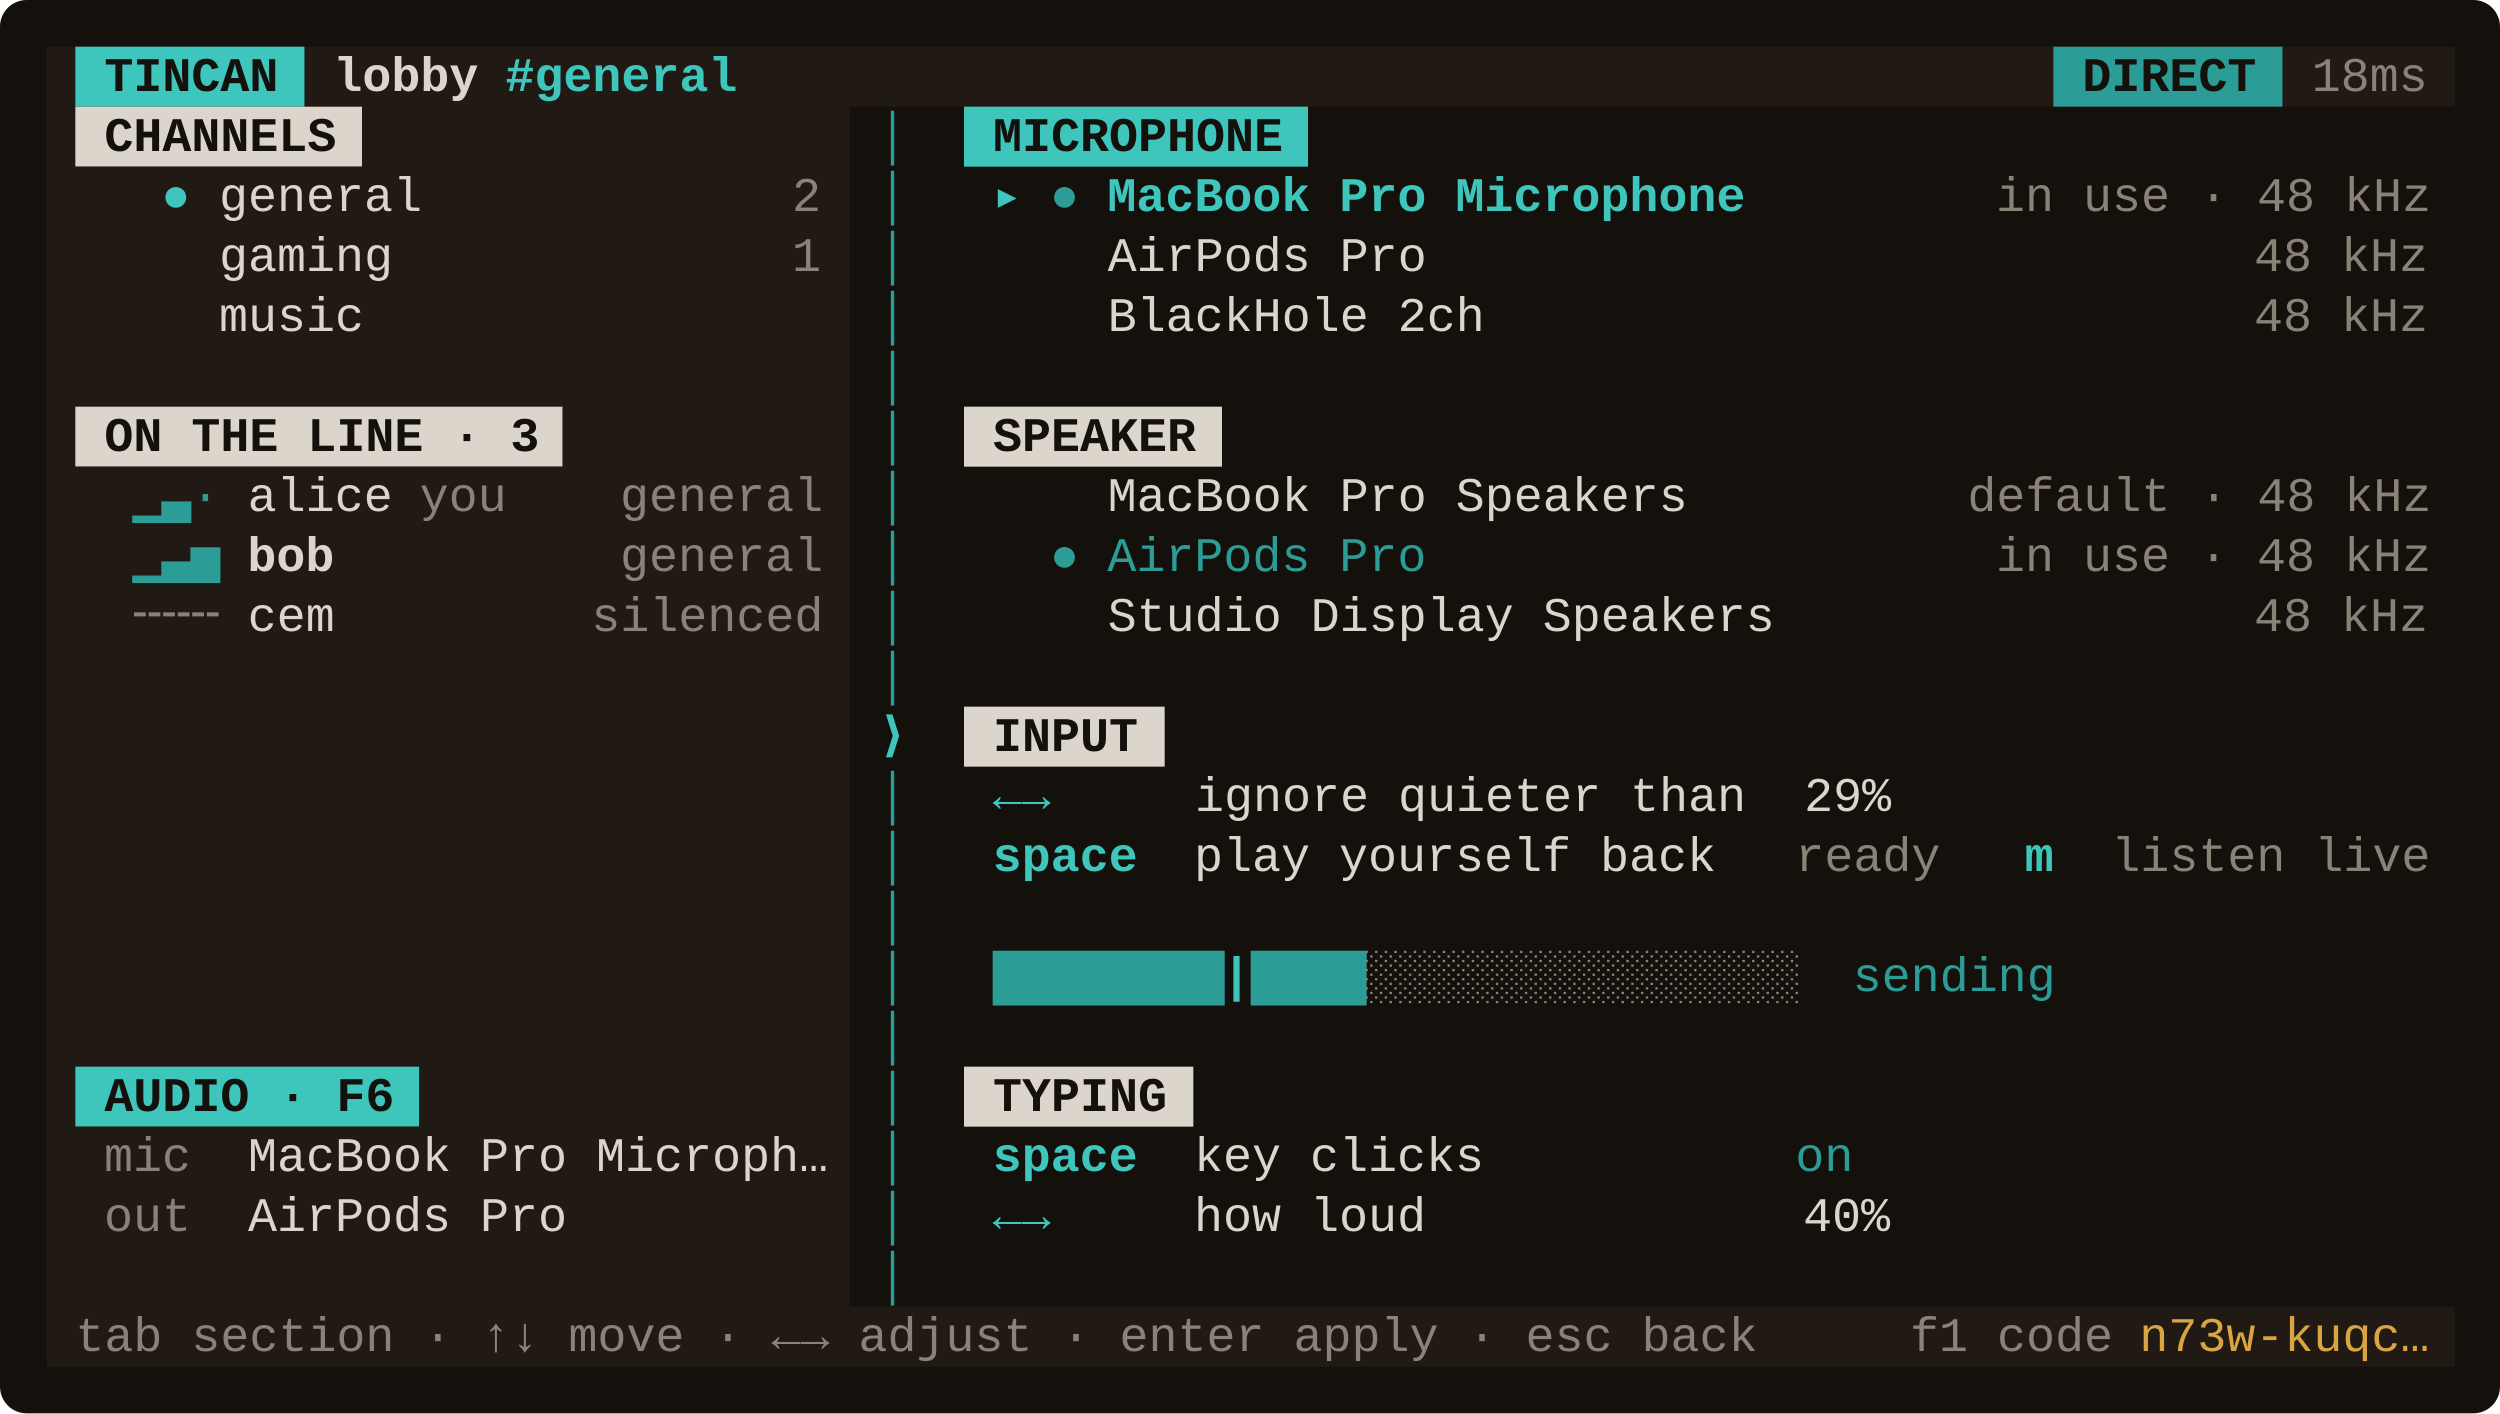
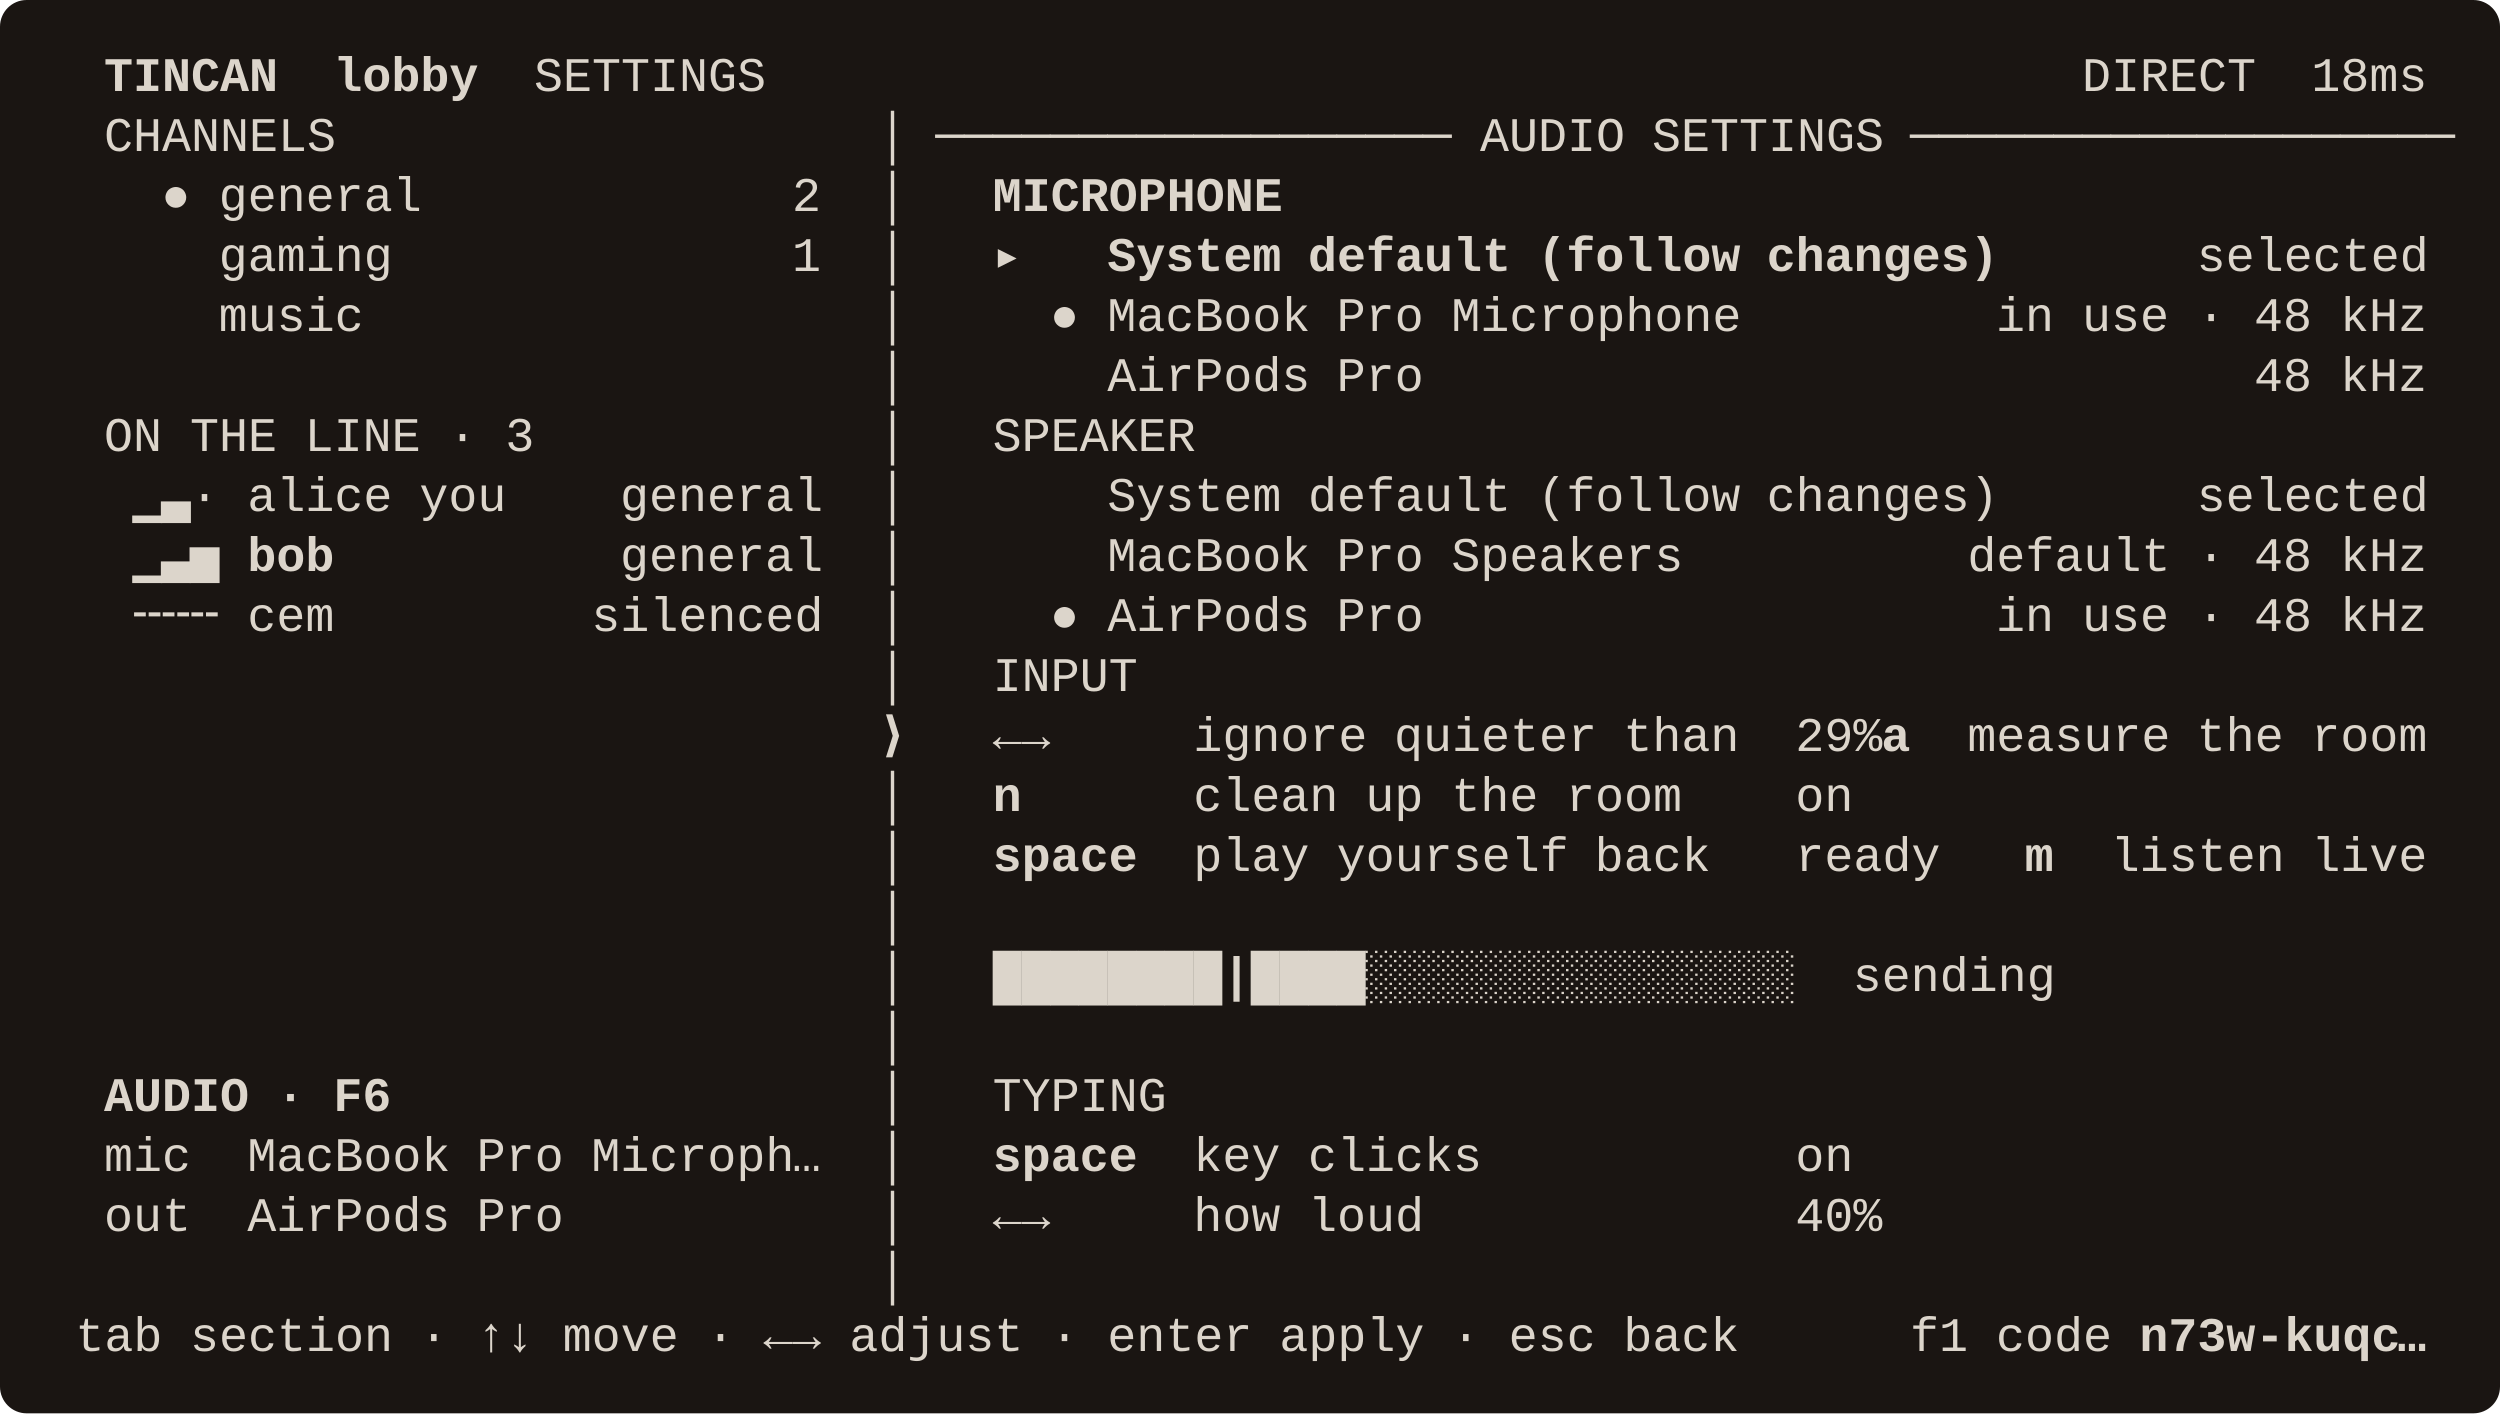
<svg xmlns="http://www.w3.org/2000/svg" width="750" height="424" viewBox="0 0 750 424" font-family="ui-monospace,SFMono-Regular,Menlo,Consolas,'Liberation Mono',monospace" font-size="14.5">
-   <rect width="750" height="424" rx="8" fill="#14100c" />
-   <rect x="14.0" y="14.0" width="8.6" height="18" fill="#211a14" />
-   <rect x="22.6" y="14.0" width="68.8" height="18" fill="#3ec5bc" />
-   <rect x="91.4" y="14.0" width="524.6" height="18" fill="#211a14" />
-   <rect x="616.0" y="14.0" width="68.8" height="18" fill="#2c9c97" />
-   <rect x="684.8" y="14.0" width="51.6" height="18" fill="#211a14" />
-   <text x="22.6" y="27.3" fill="#14100c" font-weight="600" textLength="68.8" lengthAdjust="spacing" xml:space="preserve"> TINCAN </text>
+   <rect width="750" height="424" rx="8" fill="#1a1512" />
+   <text x="31.2" y="27.3" fill="#dcd5cb" font-weight="600" textLength="51.6" lengthAdjust="spacing" xml:space="preserve">TINCAN</text>
  <text x="100.0" y="27.3" fill="#dcd5cb" font-weight="600" textLength="43.0" lengthAdjust="spacing" xml:space="preserve">lobby</text>
-   <text x="151.6" y="27.3" fill="#3ec5bc" font-weight="600" textLength="68.8" lengthAdjust="spacing" xml:space="preserve">#general</text>
-   <text x="616.0" y="27.3" fill="#14100c" font-weight="600" textLength="68.8" lengthAdjust="spacing" xml:space="preserve"> DIRECT </text>
-   <text x="684.8" y="27.3" fill="#8a8177" textLength="43.0" lengthAdjust="spacing" xml:space="preserve"> 18ms</text>
-   <rect x="14.0" y="32.0" width="8.6" height="18" fill="#211a14" />
-   <rect x="22.6" y="32.0" width="86.0" height="18" fill="#dcd5cb" />
-   <rect x="108.6" y="32.0" width="146.2" height="18" fill="#211a14" />
-   <rect x="289.2" y="32.0" width="103.2" height="18" fill="#3ec5bc" />
-   <text x="22.6" y="45.3" fill="#14100c" font-weight="600" textLength="86.0" lengthAdjust="spacing" xml:space="preserve"> CHANNELS </text>
-   <text x="263.4" y="45.3" fill="#2c9c97" textLength="8.6" lengthAdjust="spacing" xml:space="preserve">│</text>
-   <text x="289.2" y="45.3" fill="#14100c" font-weight="600" textLength="103.2" lengthAdjust="spacing" xml:space="preserve"> MICROPHONE </text>
-   <rect x="14.0" y="50.0" width="240.8" height="18" fill="#211a14" />
-   <text x="48.4" y="63.3" fill="#3ec5bc" font-weight="600" textLength="8.6" lengthAdjust="spacing" xml:space="preserve">●</text>
-   <text x="57.0" y="63.3" fill="#dcd5cb" textLength="180.6" lengthAdjust="spacing" xml:space="preserve"> general             </text>
-   <text x="237.6" y="63.3" fill="#8a8177" textLength="17.2" lengthAdjust="spacing" xml:space="preserve">2 </text>
-   <text x="263.4" y="63.3" fill="#2c9c97" textLength="8.6" lengthAdjust="spacing" xml:space="preserve">│</text>
-   <text x="297.8" y="63.3" fill="#3ec5bc" font-weight="600" textLength="8.6" lengthAdjust="spacing" xml:space="preserve">▸</text>
-   <text x="315.0" y="63.3" fill="#2c9c97" textLength="8.6" lengthAdjust="spacing" xml:space="preserve">●</text>
-   <text x="332.2" y="63.3" fill="#3ec5bc" font-weight="600" textLength="189.2" lengthAdjust="spacing" xml:space="preserve">MacBook Pro Microphone</text>
-   <text x="598.8" y="63.3" fill="#8a8177" textLength="129.0" lengthAdjust="spacing" xml:space="preserve">in use · 48 kHz</text>
-   <rect x="14.0" y="68.0" width="240.8" height="18" fill="#211a14" />
-   <text x="57.0" y="81.3" fill="#dcd5cb" textLength="180.6" lengthAdjust="spacing" xml:space="preserve"> gaming              </text>
-   <text x="237.6" y="81.3" fill="#8a8177" textLength="17.2" lengthAdjust="spacing" xml:space="preserve">1 </text>
-   <text x="263.4" y="81.3" fill="#2c9c97" textLength="8.6" lengthAdjust="spacing" xml:space="preserve">│</text>
-   <text x="323.6" y="81.3" fill="#dcd5cb" textLength="352.6" lengthAdjust="spacing" xml:space="preserve"> AirPods Pro                             </text>
-   <text x="676.2" y="81.3" fill="#8a8177" textLength="51.6" lengthAdjust="spacing" xml:space="preserve">48 kHz</text>
-   <rect x="14.0" y="86.0" width="240.8" height="18" fill="#211a14" />
-   <text x="57.0" y="99.3" fill="#dcd5cb" textLength="206.4" lengthAdjust="spacing" xml:space="preserve"> music                  </text>
-   <text x="263.4" y="99.3" fill="#2c9c97" textLength="8.6" lengthAdjust="spacing" xml:space="preserve">│</text>
-   <text x="323.6" y="99.3" fill="#dcd5cb" textLength="352.6" lengthAdjust="spacing" xml:space="preserve"> BlackHole 2ch                           </text>
-   <text x="676.2" y="99.3" fill="#8a8177" textLength="51.6" lengthAdjust="spacing" xml:space="preserve">48 kHz</text>
-   <rect x="14.0" y="104.0" width="240.8" height="18" fill="#211a14" />
-   <text x="263.4" y="117.3" fill="#2c9c97" textLength="8.6" lengthAdjust="spacing" xml:space="preserve">│</text>
-   <rect x="14.0" y="122.0" width="8.6" height="18" fill="#211a14" />
-   <rect x="22.6" y="122.0" width="146.2" height="18" fill="#dcd5cb" />
-   <rect x="168.8" y="122.0" width="86.0" height="18" fill="#211a14" />
-   <rect x="289.2" y="122.0" width="77.4" height="18" fill="#dcd5cb" />
-   <text x="22.6" y="135.3" fill="#14100c" font-weight="600" textLength="146.2" lengthAdjust="spacing" xml:space="preserve"> ON THE LINE · 3 </text>
-   <text x="263.4" y="135.3" fill="#2c9c97" textLength="8.6" lengthAdjust="spacing" xml:space="preserve">│</text>
-   <text x="289.2" y="135.3" fill="#14100c" font-weight="600" textLength="77.4" lengthAdjust="spacing" xml:space="preserve"> SPEAKER </text>
-   <rect x="14.0" y="140.0" width="240.8" height="18" fill="#211a14" />
-   <text x="39.8" y="153.3" fill="#2c9c97" textLength="25.8" lengthAdjust="spacing" xml:space="preserve">▁▃·</text>
-   <text x="65.6" y="153.3" fill="#dcd5cb" textLength="51.6" lengthAdjust="spacing" xml:space="preserve"> alice</text>
-   <text x="117.2" y="153.3" fill="#8a8177" textLength="34.4" lengthAdjust="spacing" xml:space="preserve"> you</text>
-   <text x="186.0" y="153.3" fill="#8a8177" textLength="60.2" lengthAdjust="spacing" xml:space="preserve">general</text>
-   <text x="263.4" y="153.3" fill="#2c9c97" textLength="8.6" lengthAdjust="spacing" xml:space="preserve">│</text>
-   <text x="323.6" y="153.3" fill="#dcd5cb" textLength="266.6" lengthAdjust="spacing" xml:space="preserve"> MacBook Pro Speakers          </text>
-   <text x="590.2" y="153.3" fill="#8a8177" textLength="137.6" lengthAdjust="spacing" xml:space="preserve">default · 48 kHz</text>
-   <rect x="14.0" y="158.0" width="240.8" height="18" fill="#211a14" />
-   <text x="39.8" y="171.3" fill="#2c9c97" textLength="25.8" lengthAdjust="spacing" xml:space="preserve">▁▃▅</text>
+   <text x="160.2" y="27.3" fill="#dcd5cb" textLength="68.8" lengthAdjust="spacing" xml:space="preserve">SETTINGS</text>
+   <text x="624.6" y="27.3" fill="#dcd5cb" textLength="51.6" lengthAdjust="spacing" xml:space="preserve">DIRECT</text>
+   <text x="693.4" y="27.3" fill="#dcd5cb" textLength="34.4" lengthAdjust="spacing" xml:space="preserve">18ms</text>
+   <text x="31.2" y="45.3" fill="#dcd5cb" textLength="68.8" lengthAdjust="spacing" xml:space="preserve">CHANNELS</text>
+   <text x="263.4" y="45.3" fill="#dcd5cb" textLength="8.6" lengthAdjust="spacing" xml:space="preserve">│</text>
+   <text x="280.6" y="45.3" fill="#dcd5cb" textLength="8.6" lengthAdjust="spacing" xml:space="preserve">─</text>
+   <text x="289.2" y="45.3" fill="#dcd5cb" textLength="8.6" lengthAdjust="spacing" xml:space="preserve">─</text>
+   <text x="297.8" y="45.3" fill="#dcd5cb" textLength="8.6" lengthAdjust="spacing" xml:space="preserve">─</text>
+   <text x="306.4" y="45.3" fill="#dcd5cb" textLength="8.6" lengthAdjust="spacing" xml:space="preserve">─</text>
+   <text x="315.0" y="45.3" fill="#dcd5cb" textLength="8.6" lengthAdjust="spacing" xml:space="preserve">─</text>
+   <text x="323.6" y="45.3" fill="#dcd5cb" textLength="8.6" lengthAdjust="spacing" xml:space="preserve">─</text>
+   <text x="332.2" y="45.3" fill="#dcd5cb" textLength="8.6" lengthAdjust="spacing" xml:space="preserve">─</text>
+   <text x="340.8" y="45.3" fill="#dcd5cb" textLength="8.6" lengthAdjust="spacing" xml:space="preserve">─</text>
+   <text x="349.4" y="45.3" fill="#dcd5cb" textLength="8.6" lengthAdjust="spacing" xml:space="preserve">─</text>
+   <text x="358.0" y="45.3" fill="#dcd5cb" textLength="8.6" lengthAdjust="spacing" xml:space="preserve">─</text>
+   <text x="366.6" y="45.3" fill="#dcd5cb" textLength="8.6" lengthAdjust="spacing" xml:space="preserve">─</text>
+   <text x="375.2" y="45.3" fill="#dcd5cb" textLength="8.6" lengthAdjust="spacing" xml:space="preserve">─</text>
+   <text x="383.8" y="45.3" fill="#dcd5cb" textLength="8.6" lengthAdjust="spacing" xml:space="preserve">─</text>
+   <text x="392.4" y="45.3" fill="#dcd5cb" textLength="8.6" lengthAdjust="spacing" xml:space="preserve">─</text>
+   <text x="401.0" y="45.3" fill="#dcd5cb" textLength="8.6" lengthAdjust="spacing" xml:space="preserve">─</text>
+   <text x="409.6" y="45.3" fill="#dcd5cb" textLength="8.6" lengthAdjust="spacing" xml:space="preserve">─</text>
+   <text x="418.2" y="45.3" fill="#dcd5cb" textLength="8.6" lengthAdjust="spacing" xml:space="preserve">─</text>
+   <text x="426.8" y="45.3" fill="#dcd5cb" textLength="8.6" lengthAdjust="spacing" xml:space="preserve">─</text>
+   <text x="444.0" y="45.3" fill="#dcd5cb" textLength="43.0" lengthAdjust="spacing" xml:space="preserve">AUDIO</text>
+   <text x="495.6" y="45.3" fill="#dcd5cb" textLength="68.8" lengthAdjust="spacing" xml:space="preserve">SETTINGS</text>
+   <text x="573.0" y="45.3" fill="#dcd5cb" textLength="8.6" lengthAdjust="spacing" xml:space="preserve">─</text>
+   <text x="581.6" y="45.3" fill="#dcd5cb" textLength="8.6" lengthAdjust="spacing" xml:space="preserve">─</text>
+   <text x="590.2" y="45.3" fill="#dcd5cb" textLength="8.6" lengthAdjust="spacing" xml:space="preserve">─</text>
+   <text x="598.8" y="45.3" fill="#dcd5cb" textLength="8.6" lengthAdjust="spacing" xml:space="preserve">─</text>
+   <text x="607.4" y="45.3" fill="#dcd5cb" textLength="8.6" lengthAdjust="spacing" xml:space="preserve">─</text>
+   <text x="616.0" y="45.3" fill="#dcd5cb" textLength="8.6" lengthAdjust="spacing" xml:space="preserve">─</text>
+   <text x="624.6" y="45.3" fill="#dcd5cb" textLength="8.6" lengthAdjust="spacing" xml:space="preserve">─</text>
+   <text x="633.2" y="45.3" fill="#dcd5cb" textLength="8.6" lengthAdjust="spacing" xml:space="preserve">─</text>
+   <text x="641.8" y="45.3" fill="#dcd5cb" textLength="8.6" lengthAdjust="spacing" xml:space="preserve">─</text>
+   <text x="650.4" y="45.3" fill="#dcd5cb" textLength="8.6" lengthAdjust="spacing" xml:space="preserve">─</text>
+   <text x="659.0" y="45.3" fill="#dcd5cb" textLength="8.6" lengthAdjust="spacing" xml:space="preserve">─</text>
+   <text x="667.6" y="45.3" fill="#dcd5cb" textLength="8.6" lengthAdjust="spacing" xml:space="preserve">─</text>
+   <text x="676.2" y="45.3" fill="#dcd5cb" textLength="8.6" lengthAdjust="spacing" xml:space="preserve">─</text>
+   <text x="684.8" y="45.3" fill="#dcd5cb" textLength="8.6" lengthAdjust="spacing" xml:space="preserve">─</text>
+   <text x="693.4" y="45.3" fill="#dcd5cb" textLength="8.6" lengthAdjust="spacing" xml:space="preserve">─</text>
+   <text x="702.0" y="45.3" fill="#dcd5cb" textLength="8.6" lengthAdjust="spacing" xml:space="preserve">─</text>
+   <text x="710.6" y="45.3" fill="#dcd5cb" textLength="8.6" lengthAdjust="spacing" xml:space="preserve">─</text>
+   <text x="719.2" y="45.3" fill="#dcd5cb" textLength="8.6" lengthAdjust="spacing" xml:space="preserve">─</text>
+   <text x="727.8" y="45.3" fill="#dcd5cb" textLength="8.6" lengthAdjust="spacing" xml:space="preserve">─</text>
+   <text x="48.4" y="63.3" fill="#dcd5cb" font-weight="600" textLength="8.6" lengthAdjust="spacing" xml:space="preserve">●</text>
+   <text x="65.6" y="63.3" fill="#dcd5cb" textLength="60.2" lengthAdjust="spacing" xml:space="preserve">general</text>
+   <text x="237.6" y="63.3" fill="#dcd5cb" textLength="8.6" lengthAdjust="spacing" xml:space="preserve">2</text>
+   <text x="263.4" y="63.3" fill="#dcd5cb" textLength="8.6" lengthAdjust="spacing" xml:space="preserve">│</text>
+   <text x="297.8" y="63.3" fill="#dcd5cb" font-weight="600" textLength="86.0" lengthAdjust="spacing" xml:space="preserve">MICROPHONE</text>
+   <text x="65.6" y="81.3" fill="#dcd5cb" textLength="51.6" lengthAdjust="spacing" xml:space="preserve">gaming</text>
+   <text x="237.6" y="81.3" fill="#dcd5cb" textLength="8.6" lengthAdjust="spacing" xml:space="preserve">1</text>
+   <text x="263.4" y="81.3" fill="#dcd5cb" textLength="8.6" lengthAdjust="spacing" xml:space="preserve">│</text>
+   <text x="297.8" y="81.3" fill="#dcd5cb" font-weight="600" textLength="8.6" lengthAdjust="spacing" xml:space="preserve">▸</text>
+   <text x="332.2" y="81.3" fill="#dcd5cb" font-weight="600" textLength="51.6" lengthAdjust="spacing" xml:space="preserve">System</text>
+   <text x="392.4" y="81.3" fill="#dcd5cb" font-weight="600" textLength="60.2" lengthAdjust="spacing" xml:space="preserve">default</text>
+   <text x="461.2" y="81.3" fill="#dcd5cb" font-weight="600" textLength="60.2" lengthAdjust="spacing" xml:space="preserve">(follow</text>
+   <text x="530.0" y="81.3" fill="#dcd5cb" font-weight="600" textLength="68.8" lengthAdjust="spacing" xml:space="preserve">changes)</text>
+   <text x="659.0" y="81.3" fill="#dcd5cb" textLength="68.8" lengthAdjust="spacing" xml:space="preserve">selected</text>
+   <text x="65.6" y="99.3" fill="#dcd5cb" textLength="43.0" lengthAdjust="spacing" xml:space="preserve">music</text>
+   <text x="263.4" y="99.3" fill="#dcd5cb" textLength="8.6" lengthAdjust="spacing" xml:space="preserve">│</text>
+   <text x="315.0" y="99.3" fill="#dcd5cb" textLength="8.6" lengthAdjust="spacing" xml:space="preserve">●</text>
+   <text x="332.2" y="99.3" fill="#dcd5cb" textLength="60.2" lengthAdjust="spacing" xml:space="preserve">MacBook</text>
+   <text x="401.0" y="99.3" fill="#dcd5cb" textLength="25.8" lengthAdjust="spacing" xml:space="preserve">Pro</text>
+   <text x="435.4" y="99.3" fill="#dcd5cb" textLength="86.0" lengthAdjust="spacing" xml:space="preserve">Microphone</text>
+   <text x="598.8" y="99.3" fill="#dcd5cb" textLength="17.2" lengthAdjust="spacing" xml:space="preserve">in</text>
+   <text x="624.6" y="99.3" fill="#dcd5cb" textLength="25.8" lengthAdjust="spacing" xml:space="preserve">use</text>
+   <text x="659.0" y="99.3" fill="#dcd5cb" textLength="8.6" lengthAdjust="spacing" xml:space="preserve">·</text>
+   <text x="676.2" y="99.3" fill="#dcd5cb" textLength="17.2" lengthAdjust="spacing" xml:space="preserve">48</text>
+   <text x="702.0" y="99.3" fill="#dcd5cb" textLength="25.8" lengthAdjust="spacing" xml:space="preserve">kHz</text>
+   <text x="263.4" y="117.3" fill="#dcd5cb" textLength="8.6" lengthAdjust="spacing" xml:space="preserve">│</text>
+   <text x="332.2" y="117.3" fill="#dcd5cb" textLength="60.2" lengthAdjust="spacing" xml:space="preserve">AirPods</text>
+   <text x="401.0" y="117.3" fill="#dcd5cb" textLength="25.8" lengthAdjust="spacing" xml:space="preserve">Pro</text>
+   <text x="676.2" y="117.3" fill="#dcd5cb" textLength="17.2" lengthAdjust="spacing" xml:space="preserve">48</text>
+   <text x="702.0" y="117.3" fill="#dcd5cb" textLength="25.8" lengthAdjust="spacing" xml:space="preserve">kHz</text>
+   <text x="31.2" y="135.3" fill="#dcd5cb" textLength="17.2" lengthAdjust="spacing" xml:space="preserve">ON</text>
+   <text x="57.0" y="135.3" fill="#dcd5cb" textLength="25.8" lengthAdjust="spacing" xml:space="preserve">THE</text>
+   <text x="91.4" y="135.3" fill="#dcd5cb" textLength="34.4" lengthAdjust="spacing" xml:space="preserve">LINE</text>
+   <text x="134.4" y="135.3" fill="#dcd5cb" textLength="8.6" lengthAdjust="spacing" xml:space="preserve">·</text>
+   <text x="151.6" y="135.3" fill="#dcd5cb" textLength="8.6" lengthAdjust="spacing" xml:space="preserve">3</text>
+   <text x="263.4" y="135.3" fill="#dcd5cb" textLength="8.6" lengthAdjust="spacing" xml:space="preserve">│</text>
+   <text x="297.8" y="135.3" fill="#dcd5cb" textLength="60.2" lengthAdjust="spacing" xml:space="preserve">SPEAKER</text>
+   <text x="39.8" y="153.3" fill="#dcd5cb" textLength="8.6" lengthAdjust="spacing" xml:space="preserve">▁</text>
+   <text x="48.4" y="153.3" fill="#dcd5cb" textLength="8.6" lengthAdjust="spacing" xml:space="preserve">▃</text>
+   <text x="57.0" y="153.3" fill="#dcd5cb" textLength="8.6" lengthAdjust="spacing" xml:space="preserve">·</text>
+   <text x="74.2" y="153.3" fill="#dcd5cb" textLength="43.0" lengthAdjust="spacing" xml:space="preserve">alice</text>
+   <text x="125.8" y="153.3" fill="#dcd5cb" textLength="25.8" lengthAdjust="spacing" xml:space="preserve">you</text>
+   <text x="186.0" y="153.3" fill="#dcd5cb" textLength="60.2" lengthAdjust="spacing" xml:space="preserve">general</text>
+   <text x="263.4" y="153.3" fill="#dcd5cb" textLength="8.6" lengthAdjust="spacing" xml:space="preserve">│</text>
+   <text x="332.2" y="153.3" fill="#dcd5cb" textLength="51.6" lengthAdjust="spacing" xml:space="preserve">System</text>
+   <text x="392.4" y="153.3" fill="#dcd5cb" textLength="60.2" lengthAdjust="spacing" xml:space="preserve">default</text>
+   <text x="461.2" y="153.3" fill="#dcd5cb" textLength="60.2" lengthAdjust="spacing" xml:space="preserve">(follow</text>
+   <text x="530.0" y="153.3" fill="#dcd5cb" textLength="68.8" lengthAdjust="spacing" xml:space="preserve">changes)</text>
+   <text x="659.0" y="153.3" fill="#dcd5cb" textLength="68.8" lengthAdjust="spacing" xml:space="preserve">selected</text>
+   <text x="39.8" y="171.3" fill="#dcd5cb" textLength="8.6" lengthAdjust="spacing" xml:space="preserve">▁</text>
+   <text x="48.4" y="171.3" fill="#dcd5cb" textLength="8.6" lengthAdjust="spacing" xml:space="preserve">▃</text>
+   <text x="57.0" y="171.3" fill="#dcd5cb" textLength="8.6" lengthAdjust="spacing" xml:space="preserve">▅</text>
  <text x="74.2" y="171.3" fill="#dcd5cb" font-weight="600" textLength="25.8" lengthAdjust="spacing" xml:space="preserve">bob</text>
-   <text x="186.0" y="171.3" fill="#8a8177" textLength="60.2" lengthAdjust="spacing" xml:space="preserve">general</text>
-   <text x="263.4" y="171.3" fill="#2c9c97" textLength="8.6" lengthAdjust="spacing" xml:space="preserve">│</text>
-   <text x="315.0" y="171.3" fill="#2c9c97" textLength="8.6" lengthAdjust="spacing" xml:space="preserve">●</text>
-   <text x="332.2" y="171.3" fill="#2c9c97" textLength="94.6" lengthAdjust="spacing" xml:space="preserve">AirPods Pro</text>
-   <text x="598.8" y="171.3" fill="#8a8177" textLength="129.0" lengthAdjust="spacing" xml:space="preserve">in use · 48 kHz</text>
-   <rect x="14.0" y="176.0" width="240.8" height="18" fill="#211a14" />
-   <text x="39.8" y="189.3" fill="#8a8177" textLength="25.8" lengthAdjust="spacing" xml:space="preserve">╌╌╌</text>
-   <text x="65.6" y="189.3" fill="#dcd5cb" textLength="111.8" lengthAdjust="spacing" xml:space="preserve"> cem         </text>
-   <text x="177.4" y="189.3" fill="#8a8177" textLength="68.8" lengthAdjust="spacing" xml:space="preserve">silenced</text>
-   <text x="263.4" y="189.3" fill="#2c9c97" textLength="8.6" lengthAdjust="spacing" xml:space="preserve">│</text>
-   <text x="323.6" y="189.3" fill="#dcd5cb" textLength="352.6" lengthAdjust="spacing" xml:space="preserve"> Studio Display Speakers                 </text>
-   <text x="676.2" y="189.3" fill="#8a8177" textLength="51.6" lengthAdjust="spacing" xml:space="preserve">48 kHz</text>
-   <rect x="14.0" y="194.0" width="240.8" height="18" fill="#211a14" />
-   <text x="263.4" y="207.3" fill="#2c9c97" textLength="8.6" lengthAdjust="spacing" xml:space="preserve">│</text>
-   <rect x="14.0" y="212.0" width="240.8" height="18" fill="#211a14" />
-   <rect x="289.2" y="212.0" width="60.2" height="18" fill="#dcd5cb" />
-   <text x="263.4" y="225.3" fill="#3ec5bc" font-weight="600" textLength="8.6" lengthAdjust="spacing" xml:space="preserve">⟩</text>
-   <text x="289.2" y="225.3" fill="#14100c" font-weight="600" textLength="60.2" lengthAdjust="spacing" xml:space="preserve"> INPUT </text>
-   <rect x="14.0" y="230.0" width="240.8" height="18" fill="#211a14" />
-   <text x="263.4" y="243.3" fill="#2c9c97" textLength="8.6" lengthAdjust="spacing" xml:space="preserve">│</text>
-   <text x="297.8" y="243.3" fill="#3ec5bc" font-weight="600" textLength="17.2" lengthAdjust="spacing" xml:space="preserve">←→</text>
-   <text x="315.0" y="243.3" fill="#dcd5cb" textLength="421.4" lengthAdjust="spacing" xml:space="preserve">     ignore quieter than  29%                    </text>
-   <rect x="14.0" y="248.0" width="240.8" height="18" fill="#211a14" />
-   <text x="263.4" y="261.3" fill="#2c9c97" textLength="8.6" lengthAdjust="spacing" xml:space="preserve">│</text>
-   <text x="297.8" y="261.3" fill="#3ec5bc" font-weight="600" textLength="43.0" lengthAdjust="spacing" xml:space="preserve">space</text>
-   <text x="340.8" y="261.3" fill="#dcd5cb" textLength="197.8" lengthAdjust="spacing" xml:space="preserve">  play yourself back   </text>
-   <text x="538.6" y="261.3" fill="#8a8177" textLength="43.0" lengthAdjust="spacing" xml:space="preserve">ready</text>
-   <text x="607.4" y="261.3" fill="#3ec5bc" font-weight="600" textLength="8.6" lengthAdjust="spacing" xml:space="preserve">m</text>
-   <text x="616.0" y="261.3" fill="#8a8177" textLength="120.4" lengthAdjust="spacing" xml:space="preserve">  listen live </text>
-   <rect x="14.0" y="266.0" width="240.8" height="18" fill="#211a14" />
-   <text x="263.4" y="279.3" fill="#2c9c97" textLength="8.6" lengthAdjust="spacing" xml:space="preserve">│</text>
-   <rect x="14.0" y="284.0" width="240.8" height="18" fill="#211a14" />
-   <text x="263.4" y="297.3" fill="#2c9c97" textLength="8.6" lengthAdjust="spacing" xml:space="preserve">│</text>
-   <text x="297.8" y="297.3" fill="#2c9c97" textLength="68.8" lengthAdjust="spacing" xml:space="preserve">████████</text>
-   <text x="366.6" y="297.3" fill="#3ec5bc" font-weight="600" textLength="8.6" lengthAdjust="spacing" xml:space="preserve">|</text>
-   <text x="375.2" y="297.3" fill="#2c9c97" textLength="34.4" lengthAdjust="spacing" xml:space="preserve">████</text>
-   <text x="409.6" y="297.3" fill="#8a8177" textLength="129.0" lengthAdjust="spacing" xml:space="preserve">░░░░░░░░░░░░░░░</text>
-   <text x="555.8" y="297.3" fill="#2c9c97" textLength="60.2" lengthAdjust="spacing" xml:space="preserve">sending</text>
-   <rect x="14.0" y="302.0" width="240.8" height="18" fill="#211a14" />
-   <text x="263.4" y="315.3" fill="#2c9c97" textLength="8.6" lengthAdjust="spacing" xml:space="preserve">│</text>
-   <rect x="14.0" y="320.0" width="8.6" height="18" fill="#211a14" />
-   <rect x="22.6" y="320.0" width="103.2" height="18" fill="#3ec5bc" />
-   <rect x="125.8" y="320.0" width="129.0" height="18" fill="#211a14" />
-   <rect x="289.2" y="320.0" width="68.8" height="18" fill="#dcd5cb" />
-   <text x="22.6" y="333.3" fill="#14100c" font-weight="600" textLength="103.2" lengthAdjust="spacing" xml:space="preserve"> AUDIO · F6 </text>
-   <text x="263.4" y="333.3" fill="#2c9c97" textLength="8.6" lengthAdjust="spacing" xml:space="preserve">│</text>
-   <text x="289.2" y="333.3" fill="#14100c" font-weight="600" textLength="68.8" lengthAdjust="spacing" xml:space="preserve"> TYPING </text>
-   <rect x="14.0" y="338.0" width="240.8" height="18" fill="#211a14" />
-   <text x="31.2" y="351.3" fill="#8a8177" textLength="25.8" lengthAdjust="spacing" xml:space="preserve">mic</text>
-   <text x="57.0" y="351.3" fill="#dcd5cb" textLength="206.4" lengthAdjust="spacing" xml:space="preserve">  MacBook Pro Microph…  </text>
-   <text x="263.4" y="351.3" fill="#2c9c97" textLength="8.6" lengthAdjust="spacing" xml:space="preserve">│</text>
-   <text x="297.8" y="351.3" fill="#3ec5bc" font-weight="600" textLength="43.0" lengthAdjust="spacing" xml:space="preserve">space</text>
-   <text x="340.8" y="351.3" fill="#dcd5cb" textLength="197.8" lengthAdjust="spacing" xml:space="preserve">  key clicks           </text>
-   <text x="538.6" y="351.3" fill="#2c9c97" textLength="17.2" lengthAdjust="spacing" xml:space="preserve">on</text>
-   <rect x="14.0" y="356.0" width="240.8" height="18" fill="#211a14" />
-   <text x="31.2" y="369.3" fill="#8a8177" textLength="25.8" lengthAdjust="spacing" xml:space="preserve">out</text>
-   <text x="57.0" y="369.3" fill="#dcd5cb" textLength="206.4" lengthAdjust="spacing" xml:space="preserve">  AirPods Pro           </text>
-   <text x="263.4" y="369.3" fill="#2c9c97" textLength="8.6" lengthAdjust="spacing" xml:space="preserve">│</text>
-   <text x="297.8" y="369.3" fill="#3ec5bc" font-weight="600" textLength="43.0" lengthAdjust="spacing" xml:space="preserve">←→   </text>
-   <text x="340.8" y="369.3" fill="#dcd5cb" textLength="395.6" lengthAdjust="spacing" xml:space="preserve">  how loud             40%                    </text>
-   <rect x="14.0" y="374.0" width="240.8" height="18" fill="#211a14" />
-   <text x="263.4" y="387.3" fill="#2c9c97" textLength="8.6" lengthAdjust="spacing" xml:space="preserve">│</text>
-   <rect x="14.0" y="392.0" width="722.4" height="18" fill="#211a14" />
-   <text x="22.6" y="405.3" fill="#8a8177" textLength="498.8" lengthAdjust="spacing" xml:space="preserve">tab section · ↑↓ move · ←→ adjust · enter apply · esc back</text>
-   <text x="573.0" y="405.3" fill="#8a8177" textLength="68.8" lengthAdjust="spacing" xml:space="preserve">f1 code </text>
-   <text x="641.8" y="405.3" fill="#d9a441" textLength="86.0" lengthAdjust="spacing" xml:space="preserve">n73w-kuqc…</text>
+   <text x="186.0" y="171.3" fill="#dcd5cb" textLength="60.2" lengthAdjust="spacing" xml:space="preserve">general</text>
+   <text x="263.4" y="171.3" fill="#dcd5cb" textLength="8.6" lengthAdjust="spacing" xml:space="preserve">│</text>
+   <text x="332.2" y="171.3" fill="#dcd5cb" textLength="60.2" lengthAdjust="spacing" xml:space="preserve">MacBook</text>
+   <text x="401.0" y="171.3" fill="#dcd5cb" textLength="25.8" lengthAdjust="spacing" xml:space="preserve">Pro</text>
+   <text x="435.4" y="171.3" fill="#dcd5cb" textLength="68.8" lengthAdjust="spacing" xml:space="preserve">Speakers</text>
+   <text x="590.2" y="171.3" fill="#dcd5cb" textLength="60.2" lengthAdjust="spacing" xml:space="preserve">default</text>
+   <text x="659.0" y="171.3" fill="#dcd5cb" textLength="8.6" lengthAdjust="spacing" xml:space="preserve">·</text>
+   <text x="676.2" y="171.3" fill="#dcd5cb" textLength="17.2" lengthAdjust="spacing" xml:space="preserve">48</text>
+   <text x="702.0" y="171.3" fill="#dcd5cb" textLength="25.8" lengthAdjust="spacing" xml:space="preserve">kHz</text>
+   <text x="39.8" y="189.3" fill="#dcd5cb" textLength="8.6" lengthAdjust="spacing" xml:space="preserve">╌</text>
+   <text x="48.4" y="189.3" fill="#dcd5cb" textLength="8.6" lengthAdjust="spacing" xml:space="preserve">╌</text>
+   <text x="57.0" y="189.3" fill="#dcd5cb" textLength="8.6" lengthAdjust="spacing" xml:space="preserve">╌</text>
+   <text x="74.2" y="189.3" fill="#dcd5cb" textLength="25.8" lengthAdjust="spacing" xml:space="preserve">cem</text>
+   <text x="177.4" y="189.3" fill="#dcd5cb" textLength="68.8" lengthAdjust="spacing" xml:space="preserve">silenced</text>
+   <text x="263.4" y="189.3" fill="#dcd5cb" textLength="8.6" lengthAdjust="spacing" xml:space="preserve">│</text>
+   <text x="315.0" y="189.3" fill="#dcd5cb" textLength="8.6" lengthAdjust="spacing" xml:space="preserve">●</text>
+   <text x="332.2" y="189.3" fill="#dcd5cb" textLength="60.2" lengthAdjust="spacing" xml:space="preserve">AirPods</text>
+   <text x="401.0" y="189.3" fill="#dcd5cb" textLength="25.8" lengthAdjust="spacing" xml:space="preserve">Pro</text>
+   <text x="598.8" y="189.3" fill="#dcd5cb" textLength="17.2" lengthAdjust="spacing" xml:space="preserve">in</text>
+   <text x="624.6" y="189.3" fill="#dcd5cb" textLength="25.8" lengthAdjust="spacing" xml:space="preserve">use</text>
+   <text x="659.0" y="189.3" fill="#dcd5cb" textLength="8.6" lengthAdjust="spacing" xml:space="preserve">·</text>
+   <text x="676.2" y="189.3" fill="#dcd5cb" textLength="17.2" lengthAdjust="spacing" xml:space="preserve">48</text>
+   <text x="702.0" y="189.3" fill="#dcd5cb" textLength="25.8" lengthAdjust="spacing" xml:space="preserve">kHz</text>
+   <text x="263.4" y="207.3" fill="#dcd5cb" textLength="8.6" lengthAdjust="spacing" xml:space="preserve">│</text>
+   <text x="297.8" y="207.3" fill="#dcd5cb" textLength="43.0" lengthAdjust="spacing" xml:space="preserve">INPUT</text>
+   <text x="263.4" y="225.3" fill="#dcd5cb" font-weight="600" textLength="8.6" lengthAdjust="spacing" xml:space="preserve">⟩</text>
+   <text x="297.8" y="225.3" fill="#dcd5cb" font-weight="600" textLength="8.6" lengthAdjust="spacing" xml:space="preserve">←</text>
+   <text x="306.4" y="225.3" fill="#dcd5cb" font-weight="600" textLength="8.6" lengthAdjust="spacing" xml:space="preserve">→</text>
+   <text x="358.0" y="225.3" fill="#dcd5cb" textLength="51.6" lengthAdjust="spacing" xml:space="preserve">ignore</text>
+   <text x="418.2" y="225.3" fill="#dcd5cb" textLength="60.2" lengthAdjust="spacing" xml:space="preserve">quieter</text>
+   <text x="487.0" y="225.3" fill="#dcd5cb" textLength="34.4" lengthAdjust="spacing" xml:space="preserve">than</text>
+   <text x="538.6" y="225.3" fill="#dcd5cb" textLength="25.8" lengthAdjust="spacing" xml:space="preserve">29%</text>
+   <text x="564.4" y="225.3" fill="#dcd5cb" font-weight="600" textLength="8.6" lengthAdjust="spacing" xml:space="preserve">a</text>
+   <text x="590.2" y="225.3" fill="#dcd5cb" textLength="60.2" lengthAdjust="spacing" xml:space="preserve">measure</text>
+   <text x="659.0" y="225.3" fill="#dcd5cb" textLength="25.8" lengthAdjust="spacing" xml:space="preserve">the</text>
+   <text x="693.4" y="225.3" fill="#dcd5cb" textLength="34.4" lengthAdjust="spacing" xml:space="preserve">room</text>
+   <text x="263.4" y="243.3" fill="#dcd5cb" textLength="8.6" lengthAdjust="spacing" xml:space="preserve">│</text>
+   <text x="297.8" y="243.3" fill="#dcd5cb" font-weight="600" textLength="8.6" lengthAdjust="spacing" xml:space="preserve">n</text>
+   <text x="358.0" y="243.3" fill="#dcd5cb" textLength="43.0" lengthAdjust="spacing" xml:space="preserve">clean</text>
+   <text x="409.6" y="243.3" fill="#dcd5cb" textLength="17.2" lengthAdjust="spacing" xml:space="preserve">up</text>
+   <text x="435.4" y="243.3" fill="#dcd5cb" textLength="25.8" lengthAdjust="spacing" xml:space="preserve">the</text>
+   <text x="469.8" y="243.3" fill="#dcd5cb" textLength="34.4" lengthAdjust="spacing" xml:space="preserve">room</text>
+   <text x="538.6" y="243.3" fill="#dcd5cb" textLength="17.2" lengthAdjust="spacing" xml:space="preserve">on</text>
+   <text x="263.4" y="261.3" fill="#dcd5cb" textLength="8.6" lengthAdjust="spacing" xml:space="preserve">│</text>
+   <text x="297.8" y="261.3" fill="#dcd5cb" font-weight="600" textLength="43.0" lengthAdjust="spacing" xml:space="preserve">space</text>
+   <text x="358.0" y="261.3" fill="#dcd5cb" textLength="34.4" lengthAdjust="spacing" xml:space="preserve">play</text>
+   <text x="401.0" y="261.3" fill="#dcd5cb" textLength="68.8" lengthAdjust="spacing" xml:space="preserve">yourself</text>
+   <text x="478.4" y="261.3" fill="#dcd5cb" textLength="34.4" lengthAdjust="spacing" xml:space="preserve">back</text>
+   <text x="538.6" y="261.3" fill="#dcd5cb" textLength="43.0" lengthAdjust="spacing" xml:space="preserve">ready</text>
+   <text x="607.4" y="261.3" fill="#dcd5cb" font-weight="600" textLength="8.6" lengthAdjust="spacing" xml:space="preserve">m</text>
+   <text x="633.2" y="261.3" fill="#dcd5cb" textLength="51.6" lengthAdjust="spacing" xml:space="preserve">listen</text>
+   <text x="693.4" y="261.3" fill="#dcd5cb" textLength="34.4" lengthAdjust="spacing" xml:space="preserve">live</text>
+   <text x="263.4" y="279.3" fill="#dcd5cb" textLength="8.6" lengthAdjust="spacing" xml:space="preserve">│</text>
+   <text x="263.4" y="297.3" fill="#dcd5cb" textLength="8.6" lengthAdjust="spacing" xml:space="preserve">│</text>
+   <text x="297.8" y="297.3" fill="#dcd5cb" textLength="8.6" lengthAdjust="spacing" xml:space="preserve">█</text>
+   <text x="306.4" y="297.3" fill="#dcd5cb" textLength="8.6" lengthAdjust="spacing" xml:space="preserve">█</text>
+   <text x="315.0" y="297.3" fill="#dcd5cb" textLength="8.6" lengthAdjust="spacing" xml:space="preserve">█</text>
+   <text x="323.6" y="297.3" fill="#dcd5cb" textLength="8.6" lengthAdjust="spacing" xml:space="preserve">█</text>
+   <text x="332.2" y="297.3" fill="#dcd5cb" textLength="8.6" lengthAdjust="spacing" xml:space="preserve">█</text>
+   <text x="340.8" y="297.3" fill="#dcd5cb" textLength="8.6" lengthAdjust="spacing" xml:space="preserve">█</text>
+   <text x="349.4" y="297.3" fill="#dcd5cb" textLength="8.6" lengthAdjust="spacing" xml:space="preserve">█</text>
+   <text x="358.0" y="297.3" fill="#dcd5cb" textLength="8.6" lengthAdjust="spacing" xml:space="preserve">█</text>
+   <text x="366.6" y="297.3" fill="#dcd5cb" font-weight="600" textLength="8.6" lengthAdjust="spacing" xml:space="preserve">|</text>
+   <text x="375.2" y="297.3" fill="#dcd5cb" textLength="8.6" lengthAdjust="spacing" xml:space="preserve">█</text>
+   <text x="383.8" y="297.3" fill="#dcd5cb" textLength="8.6" lengthAdjust="spacing" xml:space="preserve">█</text>
+   <text x="392.4" y="297.3" fill="#dcd5cb" textLength="8.6" lengthAdjust="spacing" xml:space="preserve">█</text>
+   <text x="401.0" y="297.3" fill="#dcd5cb" textLength="8.6" lengthAdjust="spacing" xml:space="preserve">█</text>
+   <text x="409.6" y="297.3" fill="#dcd5cb" textLength="8.6" lengthAdjust="spacing" xml:space="preserve">░</text>
+   <text x="418.2" y="297.3" fill="#dcd5cb" textLength="8.6" lengthAdjust="spacing" xml:space="preserve">░</text>
+   <text x="426.8" y="297.3" fill="#dcd5cb" textLength="8.6" lengthAdjust="spacing" xml:space="preserve">░</text>
+   <text x="435.4" y="297.3" fill="#dcd5cb" textLength="8.6" lengthAdjust="spacing" xml:space="preserve">░</text>
+   <text x="444.0" y="297.3" fill="#dcd5cb" textLength="8.6" lengthAdjust="spacing" xml:space="preserve">░</text>
+   <text x="452.6" y="297.3" fill="#dcd5cb" textLength="8.6" lengthAdjust="spacing" xml:space="preserve">░</text>
+   <text x="461.2" y="297.3" fill="#dcd5cb" textLength="8.6" lengthAdjust="spacing" xml:space="preserve">░</text>
+   <text x="469.8" y="297.3" fill="#dcd5cb" textLength="8.6" lengthAdjust="spacing" xml:space="preserve">░</text>
+   <text x="478.4" y="297.3" fill="#dcd5cb" textLength="8.6" lengthAdjust="spacing" xml:space="preserve">░</text>
+   <text x="487.0" y="297.3" fill="#dcd5cb" textLength="8.6" lengthAdjust="spacing" xml:space="preserve">░</text>
+   <text x="495.6" y="297.3" fill="#dcd5cb" textLength="8.6" lengthAdjust="spacing" xml:space="preserve">░</text>
+   <text x="504.2" y="297.3" fill="#dcd5cb" textLength="8.6" lengthAdjust="spacing" xml:space="preserve">░</text>
+   <text x="512.8" y="297.3" fill="#dcd5cb" textLength="8.6" lengthAdjust="spacing" xml:space="preserve">░</text>
+   <text x="521.4" y="297.3" fill="#dcd5cb" textLength="8.6" lengthAdjust="spacing" xml:space="preserve">░</text>
+   <text x="530.0" y="297.3" fill="#dcd5cb" textLength="8.6" lengthAdjust="spacing" xml:space="preserve">░</text>
+   <text x="555.8" y="297.3" fill="#dcd5cb" textLength="60.2" lengthAdjust="spacing" xml:space="preserve">sending</text>
+   <text x="263.4" y="315.3" fill="#dcd5cb" textLength="8.6" lengthAdjust="spacing" xml:space="preserve">│</text>
+   <text x="31.2" y="333.3" fill="#dcd5cb" font-weight="600" textLength="43.0" lengthAdjust="spacing" xml:space="preserve">AUDIO</text>
+   <text x="82.8" y="333.3" fill="#dcd5cb" font-weight="600" textLength="8.6" lengthAdjust="spacing" xml:space="preserve">·</text>
+   <text x="100.0" y="333.3" fill="#dcd5cb" font-weight="600" textLength="17.2" lengthAdjust="spacing" xml:space="preserve">F6</text>
+   <text x="263.4" y="333.3" fill="#dcd5cb" textLength="8.6" lengthAdjust="spacing" xml:space="preserve">│</text>
+   <text x="297.8" y="333.3" fill="#dcd5cb" textLength="51.6" lengthAdjust="spacing" xml:space="preserve">TYPING</text>
+   <text x="31.2" y="351.3" fill="#dcd5cb" textLength="25.8" lengthAdjust="spacing" xml:space="preserve">mic</text>
+   <text x="74.2" y="351.3" fill="#dcd5cb" textLength="60.2" lengthAdjust="spacing" xml:space="preserve">MacBook</text>
+   <text x="143.0" y="351.3" fill="#dcd5cb" textLength="25.8" lengthAdjust="spacing" xml:space="preserve">Pro</text>
+   <text x="177.4" y="351.3" fill="#dcd5cb" textLength="60.2" lengthAdjust="spacing" xml:space="preserve">Microph</text>
+   <text x="237.6" y="351.3" fill="#dcd5cb" textLength="8.6" lengthAdjust="spacing" xml:space="preserve">…</text>
+   <text x="263.4" y="351.3" fill="#dcd5cb" textLength="8.6" lengthAdjust="spacing" xml:space="preserve">│</text>
+   <text x="297.8" y="351.3" fill="#dcd5cb" font-weight="600" textLength="43.0" lengthAdjust="spacing" xml:space="preserve">space</text>
+   <text x="358.0" y="351.3" fill="#dcd5cb" textLength="25.8" lengthAdjust="spacing" xml:space="preserve">key</text>
+   <text x="392.4" y="351.3" fill="#dcd5cb" textLength="51.6" lengthAdjust="spacing" xml:space="preserve">clicks</text>
+   <text x="538.6" y="351.3" fill="#dcd5cb" textLength="17.2" lengthAdjust="spacing" xml:space="preserve">on</text>
+   <text x="31.2" y="369.3" fill="#dcd5cb" textLength="25.8" lengthAdjust="spacing" xml:space="preserve">out</text>
+   <text x="74.2" y="369.3" fill="#dcd5cb" textLength="60.2" lengthAdjust="spacing" xml:space="preserve">AirPods</text>
+   <text x="143.0" y="369.3" fill="#dcd5cb" textLength="25.8" lengthAdjust="spacing" xml:space="preserve">Pro</text>
+   <text x="263.4" y="369.3" fill="#dcd5cb" textLength="8.6" lengthAdjust="spacing" xml:space="preserve">│</text>
+   <text x="297.8" y="369.3" fill="#dcd5cb" font-weight="600" textLength="8.6" lengthAdjust="spacing" xml:space="preserve">←</text>
+   <text x="306.4" y="369.3" fill="#dcd5cb" font-weight="600" textLength="8.6" lengthAdjust="spacing" xml:space="preserve">→</text>
+   <text x="358.0" y="369.3" fill="#dcd5cb" textLength="25.8" lengthAdjust="spacing" xml:space="preserve">how</text>
+   <text x="392.4" y="369.3" fill="#dcd5cb" textLength="34.4" lengthAdjust="spacing" xml:space="preserve">loud</text>
+   <text x="538.6" y="369.3" fill="#dcd5cb" textLength="25.8" lengthAdjust="spacing" xml:space="preserve">40%</text>
+   <text x="263.4" y="387.3" fill="#dcd5cb" textLength="8.6" lengthAdjust="spacing" xml:space="preserve">│</text>
+   <text x="22.6" y="405.3" fill="#dcd5cb" textLength="25.8" lengthAdjust="spacing" xml:space="preserve">tab</text>
+   <text x="57.0" y="405.3" fill="#dcd5cb" textLength="60.2" lengthAdjust="spacing" xml:space="preserve">section</text>
+   <text x="125.8" y="405.3" fill="#dcd5cb" textLength="8.6" lengthAdjust="spacing" xml:space="preserve">·</text>
+   <text x="143.0" y="405.3" fill="#dcd5cb" textLength="8.6" lengthAdjust="spacing" xml:space="preserve">↑</text>
+   <text x="151.6" y="405.3" fill="#dcd5cb" textLength="8.6" lengthAdjust="spacing" xml:space="preserve">↓</text>
+   <text x="168.8" y="405.3" fill="#dcd5cb" textLength="34.4" lengthAdjust="spacing" xml:space="preserve">move</text>
+   <text x="211.8" y="405.3" fill="#dcd5cb" textLength="8.6" lengthAdjust="spacing" xml:space="preserve">·</text>
+   <text x="229.0" y="405.3" fill="#dcd5cb" textLength="8.6" lengthAdjust="spacing" xml:space="preserve">←</text>
+   <text x="237.6" y="405.3" fill="#dcd5cb" textLength="8.6" lengthAdjust="spacing" xml:space="preserve">→</text>
+   <text x="254.8" y="405.3" fill="#dcd5cb" textLength="51.6" lengthAdjust="spacing" xml:space="preserve">adjust</text>
+   <text x="315.0" y="405.3" fill="#dcd5cb" textLength="8.6" lengthAdjust="spacing" xml:space="preserve">·</text>
+   <text x="332.2" y="405.3" fill="#dcd5cb" textLength="43.0" lengthAdjust="spacing" xml:space="preserve">enter</text>
+   <text x="383.8" y="405.3" fill="#dcd5cb" textLength="43.0" lengthAdjust="spacing" xml:space="preserve">apply</text>
+   <text x="435.4" y="405.3" fill="#dcd5cb" textLength="8.6" lengthAdjust="spacing" xml:space="preserve">·</text>
+   <text x="452.6" y="405.3" fill="#dcd5cb" textLength="25.8" lengthAdjust="spacing" xml:space="preserve">esc</text>
+   <text x="487.0" y="405.3" fill="#dcd5cb" textLength="34.4" lengthAdjust="spacing" xml:space="preserve">back</text>
+   <text x="573.0" y="405.3" fill="#dcd5cb" textLength="17.2" lengthAdjust="spacing" xml:space="preserve">f1</text>
+   <text x="598.8" y="405.3" fill="#dcd5cb" textLength="34.4" lengthAdjust="spacing" xml:space="preserve">code</text>
+   <text x="641.8" y="405.3" fill="#dcd5cb" font-weight="600" textLength="77.4" lengthAdjust="spacing" xml:space="preserve">n73w-kuqc</text>
+   <text x="719.2" y="405.3" fill="#dcd5cb" font-weight="600" textLength="8.6" lengthAdjust="spacing" xml:space="preserve">…</text>
</svg>
